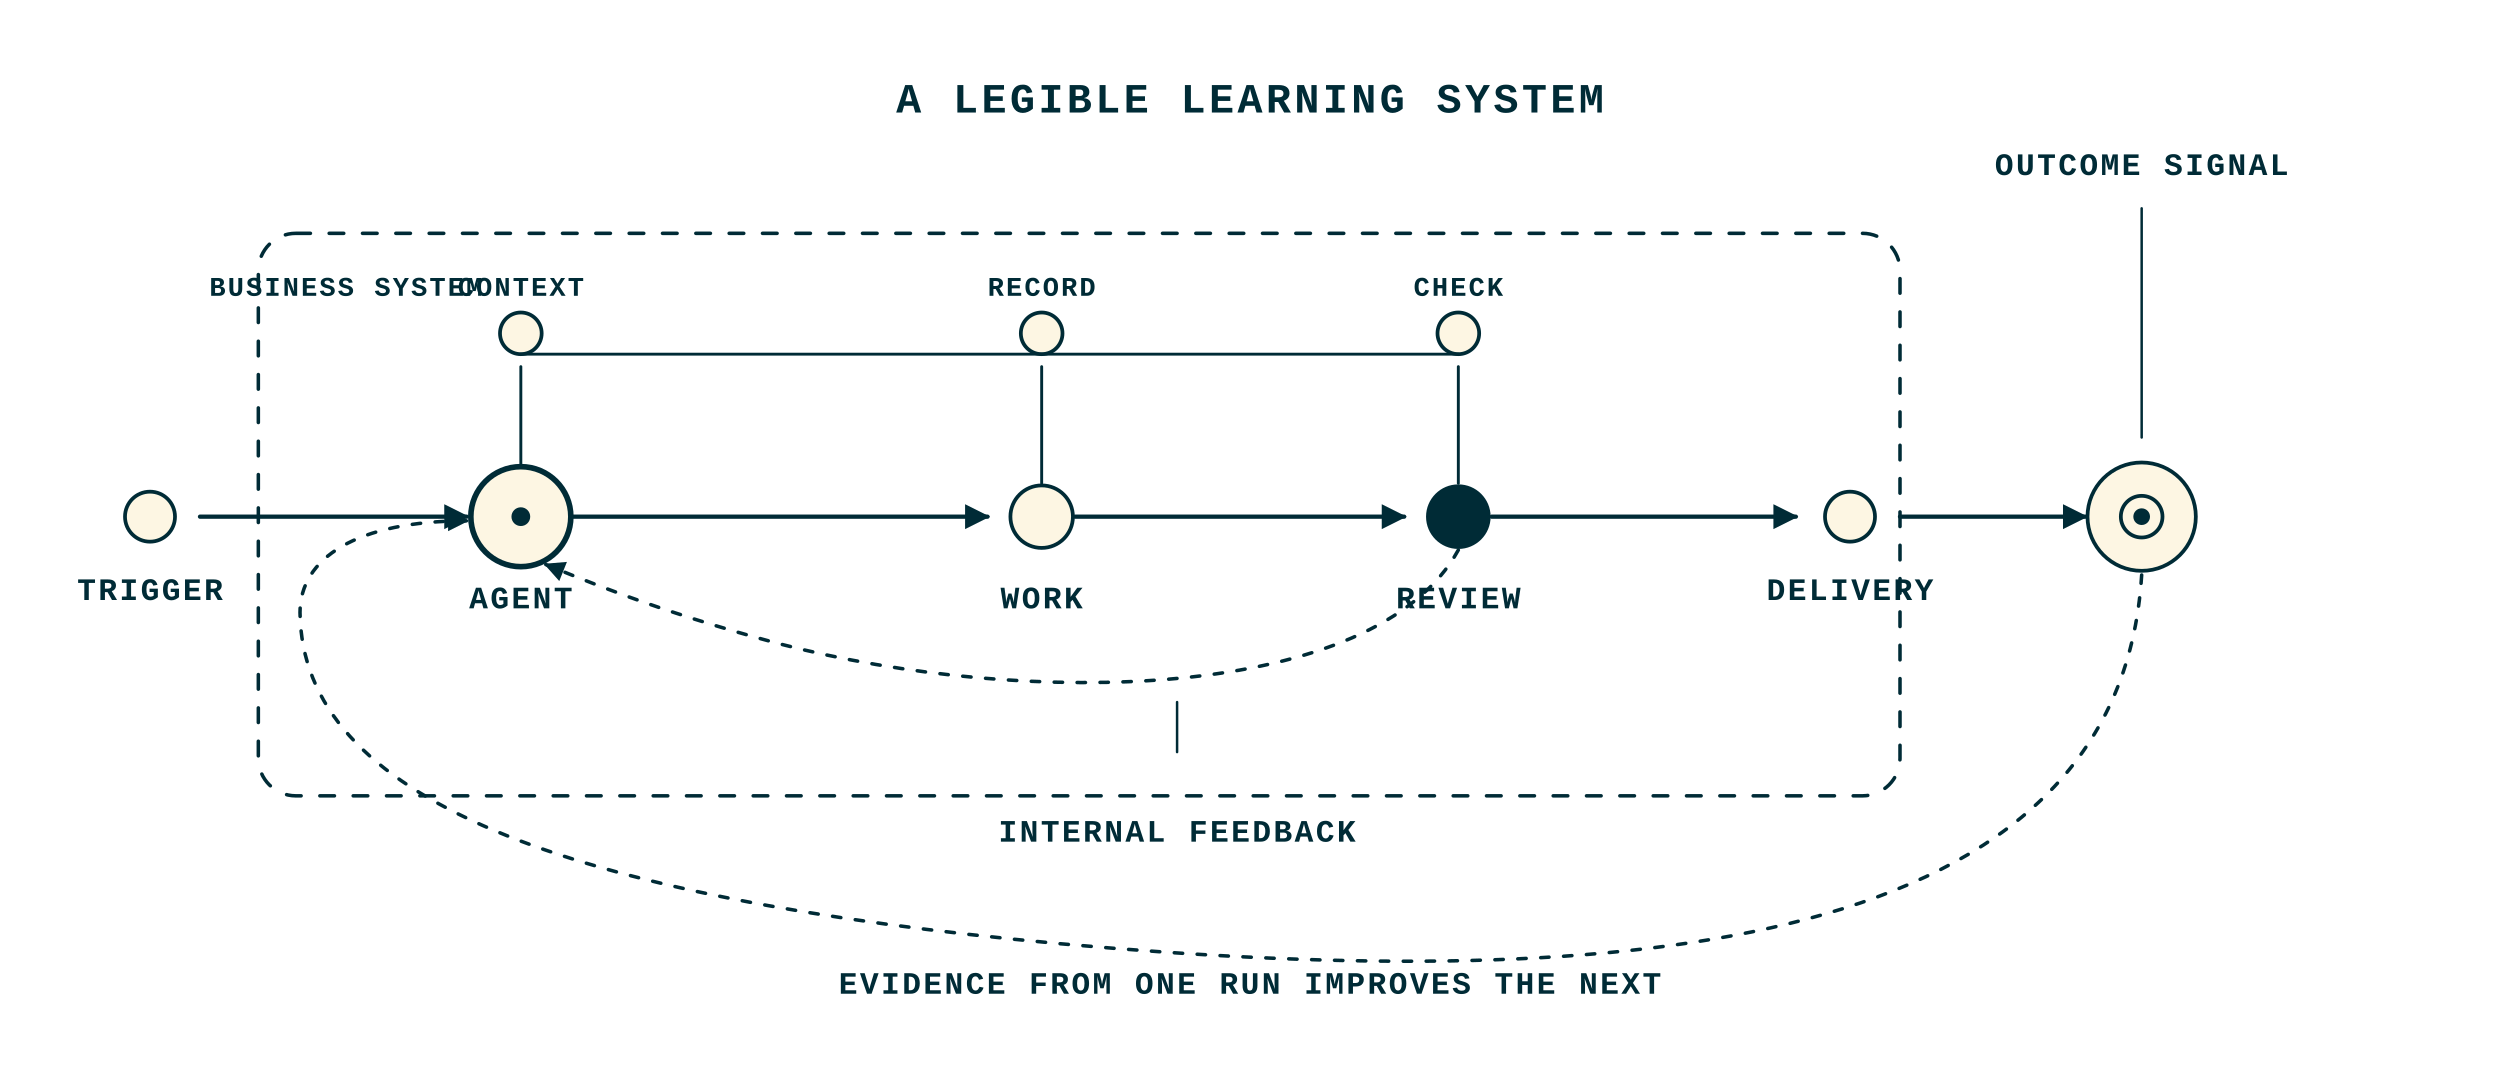
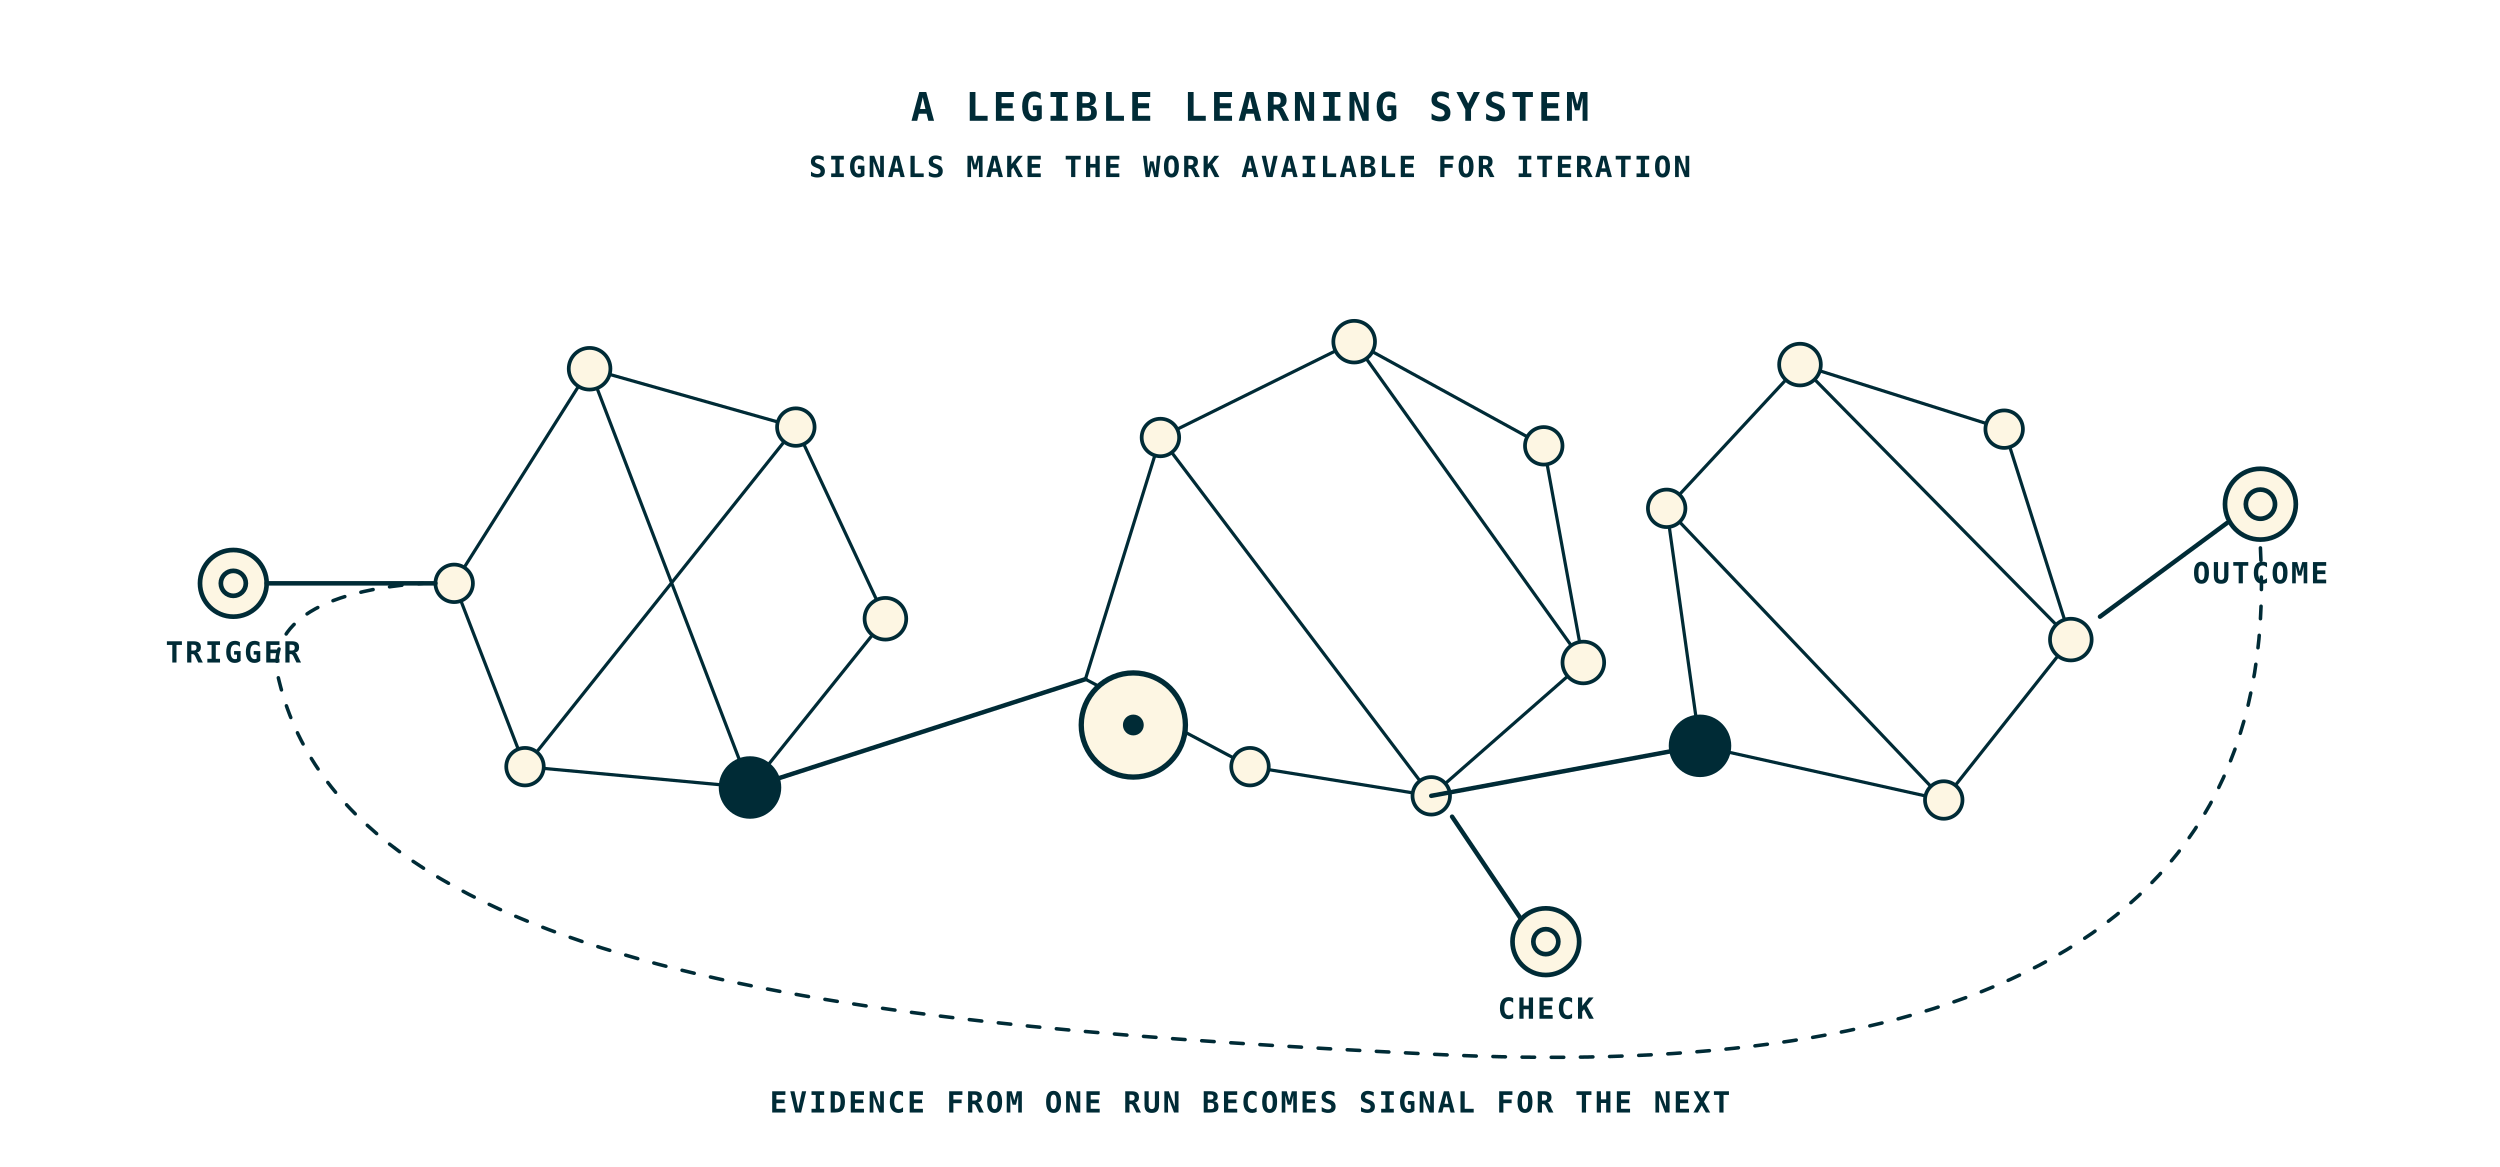
- <svg xmlns="http://www.w3.org/2000/svg" viewBox="0 0 1200 520" role="img" aria-labelledby="title desc">
-   <defs>
-     <marker id="arrow" viewBox="0 0 12 12" refX="10" refY="6" markerWidth="7" markerHeight="7" orient="auto">
-       <path d="M1 1 L11 6 L1 11 Z" fill="#002b36" />
-     </marker>
-   </defs>
+ <svg xmlns="http://www.w3.org/2000/svg" viewBox="0 0 1200 560" role="img" aria-labelledby="title desc">
  <style>
-     .boundary,.edge,.flow,.feedback,.leader { fill:none; stroke:#002b36; stroke-linecap:round; stroke-linejoin:round; vector-effect:non-scaling-stroke; }
-     .boundary { stroke-width:1.7; stroke-dasharray:7 9; }
-     .edge { stroke-width:1.4; }
-     .flow { stroke-width:2.05; marker-end:url(#arrow); }
-     .feedback { stroke-width:1.7; stroke-dasharray:4 7; marker-end:url(#arrow); }
-     .leader { stroke-width:1.2; }
-     .human { fill:#002b36; stroke:#002b36; stroke-width:1; vector-effect:non-scaling-stroke; }
-     .tool,.agent { fill:#fdf6e3; stroke:#002b36; vector-effect:non-scaling-stroke; }
-     .tool { stroke-width:1.8; }
-     .agent { stroke-width:2.7; }
-     .label { fill:#002b36; font-family:"IBM Plex Mono", "Courier New", monospace; font-size:20px; font-weight:700; letter-spacing:1.65px; text-anchor:middle; }
-     .note { fill:#002b36; font-family:"IBM Plex Mono", "Courier New", monospace; font-size:15px; font-weight:600; letter-spacing:1.15px; text-anchor:middle; }
-     .tiny { fill:#002b36; font-family:"IBM Plex Mono", "Courier New", monospace; font-size:13px; font-weight:600; letter-spacing:1px; text-anchor:middle; }
+     .edge, .learning, .leader { fill: none; stroke: #002b36; stroke-linecap: round; stroke-linejoin: round; vector-effect: non-scaling-stroke; }
+     .edge { stroke-width: 1.55; }
+     .spine { stroke-width: 2.15; }
+     .learning { stroke-width: 1.7; stroke-dasharray: 6 8; }
+     .leader { stroke-width: 1.15; }
+     .human { fill: #002b36; }
+     .record { fill: #fdf6e3; stroke: #002b36; stroke-width: 1.8; vector-effect: non-scaling-stroke; }
+     .signal, .agent { fill: #fdf6e3; stroke: #002b36; vector-effect: non-scaling-stroke; }
+     .signal { stroke-width: 2.25; }
+     .agent { stroke-width: 2.55; }
+     .label { fill: #002b36; font-family: ui-monospace, SFMono-Regular, Menlo, Monaco, Consolas, monospace; font-size: 19px; font-weight: 700; letter-spacing: 1.65px; text-anchor: middle; }
+     .note { fill: #002b36; font-family: ui-monospace, SFMono-Regular, Menlo, Monaco, Consolas, monospace; font-size: 14px; font-weight: 600; letter-spacing: 1px; text-anchor: middle; }
+     .micro { fill: #002b36; font-family: ui-monospace, SFMono-Regular, Menlo, Monaco, Consolas, monospace; font-size: 12px; font-weight: 600; letter-spacing: .9px; text-anchor: middle; }
  </style>
-   <text class="label" x="600" y="54">A LEGIBLE LEARNING SYSTEM</text>
-   <rect class="boundary" x="124" y="112" width="788" height="270" rx="18" />
-   <text class="tiny" x="166" y="142">BUSINESS SYSTEM</text>
-   <circle class="tool" cx="72" cy="248" r="12" />
-   <path class="flow" d="M96 248 H224" />
-   <circle class="agent" cx="250" cy="248" r="24" />
-   <circle class="human" cx="250" cy="248" r="4" />
-   <path class="flow" d="M275 248 H474" />
-   <circle class="tool" cx="500" cy="248" r="15" />
-   <path class="flow" d="M516 248 H674" />
-   <circle class="human" cx="700" cy="248" r="15" />
-   <path class="flow" d="M716 248 H862" />
-   <circle class="tool" cx="888" cy="248" r="12" />
-   <path class="flow" d="M912 248 H1001" />
-   <circle class="tool" cx="1028" cy="248" r="26" />
-   <circle class="tool" cx="1028" cy="248" r="10" />
-   <circle class="human" cx="1028" cy="248" r="3.5" />
-   <path class="edge" d="M250 224 L250 176 M500 232 L500 176 M700 232 L700 176" />
-   <circle class="tool" cx="250" cy="160" r="10" />
-   <circle class="tool" cx="500" cy="160" r="10" />
-   <circle class="tool" cx="700" cy="160" r="10" />
-   <path class="edge" d="M250 170 H500 M500 170 H700" />
-   <text class="tiny" x="250" y="142">CONTEXT</text>
-   <text class="tiny" x="500" y="142">RECORD</text>
-   <text class="tiny" x="700" y="142">CHECK</text>
-   <path class="feedback" d="M700 264 C660 337 493 340 374 309 C314 293 277 277 262 271" />
-   <path class="leader" d="M565 361 V337" />
-   <text class="note" x="565" y="404">INTERNAL FEEDBACK</text>
-   <path class="feedback" d="M1028 276 C1017 455 785 478 509 453 C270 431 145 383 144 294 C144 268 171 250 224 250" />
-   <path class="leader" d="M1028 100 V210" />
-   <text class="note" x="1028" y="84">OUTCOME SIGNAL</text>
-   <text class="note" x="72" y="288">TRIGGER</text>
-   <text class="note" x="250" y="292">AGENT</text>
-   <text class="note" x="500" y="292">WORK</text>
-   <text class="note" x="700" y="292">REVIEW</text>
-   <text class="note" x="888" y="288">DELIVERY</text>
-   <text class="note" x="600" y="477">EVIDENCE FROM ONE RUN IMPROVES THE NEXT</text>
+   <text class="label" x="600" y="58">A LEGIBLE LEARNING SYSTEM</text>
+   <text class="note" x="600" y="85">SIGNALS MAKE THE WORK AVAILABLE FOR ITERATION</text>
+   <path class="edge" d="M218 280 L283 177 L382 205 L425 297 L360 378 L252 368 L218 280 M283 177 L360 378 M382 205 L252 368" />
+   <path class="edge spine" d="M360 378 L521 326" />
+   <circle class="record" cx="218" cy="280" r="9" />
+   <circle class="record" cx="283" cy="177" r="10" />
+   <circle class="record" cx="382" cy="205" r="9" />
+   <circle class="record" cx="425" cy="297" r="10" />
+   <circle class="record" cx="252" cy="368" r="9" />
+   <circle class="human" cx="360" cy="378" r="15" />
+   <path class="edge" d="M521 326 L557 210 L650 164 L741 214 L760 318 L687 382 L600 368 L521 326 M557 210 L687 382 M650 164 L760 318 M600 368 L687 382" />
+   <circle class="record" cx="557" cy="210" r="9" />
+   <circle class="record" cx="650" cy="164" r="10" />
+   <circle class="record" cx="741" cy="214" r="9" />
+   <circle class="record" cx="760" cy="318" r="10" />
+   <circle class="record" cx="687" cy="382" r="9" />
+   <circle class="record" cx="600" cy="368" r="9" />
+   <circle class="agent" cx="544" cy="348" r="25" />
+   <circle class="human" cx="544" cy="348" r="5" />
+   <path class="edge spine" d="M687 382 L816 358" />
+   <path class="edge" d="M816 358 L800 244 L864 175 L962 206 L994 307 L933 384 L816 358 M800 244 L933 384 M864 175 L994 307" />
+   <circle class="record" cx="800" cy="244" r="9" />
+   <circle class="record" cx="864" cy="175" r="10" />
+   <circle class="record" cx="962" cy="206" r="9" />
+   <circle class="record" cx="994" cy="307" r="10" />
+   <circle class="record" cx="933" cy="384" r="9" />
+   <circle class="human" cx="816" cy="358" r="15" />
+   <circle class="signal" cx="112" cy="280" r="16" />
+   <circle class="signal" cx="112" cy="280" r="6" />
+   <path class="edge spine" d="M128 280 H209" />
+   <text class="note" x="112" y="318">TRIGGER</text>
+   <circle class="signal" cx="742" cy="452" r="16" />
+   <circle class="signal" cx="742" cy="452" r="6" />
+   <path class="edge spine" d="M730 441 L697 392" />
+   <text class="note" x="742" y="489">CHECK</text>
+   <circle class="signal" cx="1085" cy="242" r="17" />
+   <circle class="signal" cx="1085" cy="242" r="7" />
+   <path class="edge spine" d="M1008 296 L1069 251" />
+   <text class="note" x="1085" y="280">OUTCOME</text>
+   <path class="learning" d="M1085 263 C1096 461 924 518 687 506 C425 493 169 470 134 327 C128 305 145 284 203 280" />
+   <text class="note" x="600" y="534">EVIDENCE FROM ONE RUN BECOMES SIGNAL FOR THE NEXT</text>
</svg>
